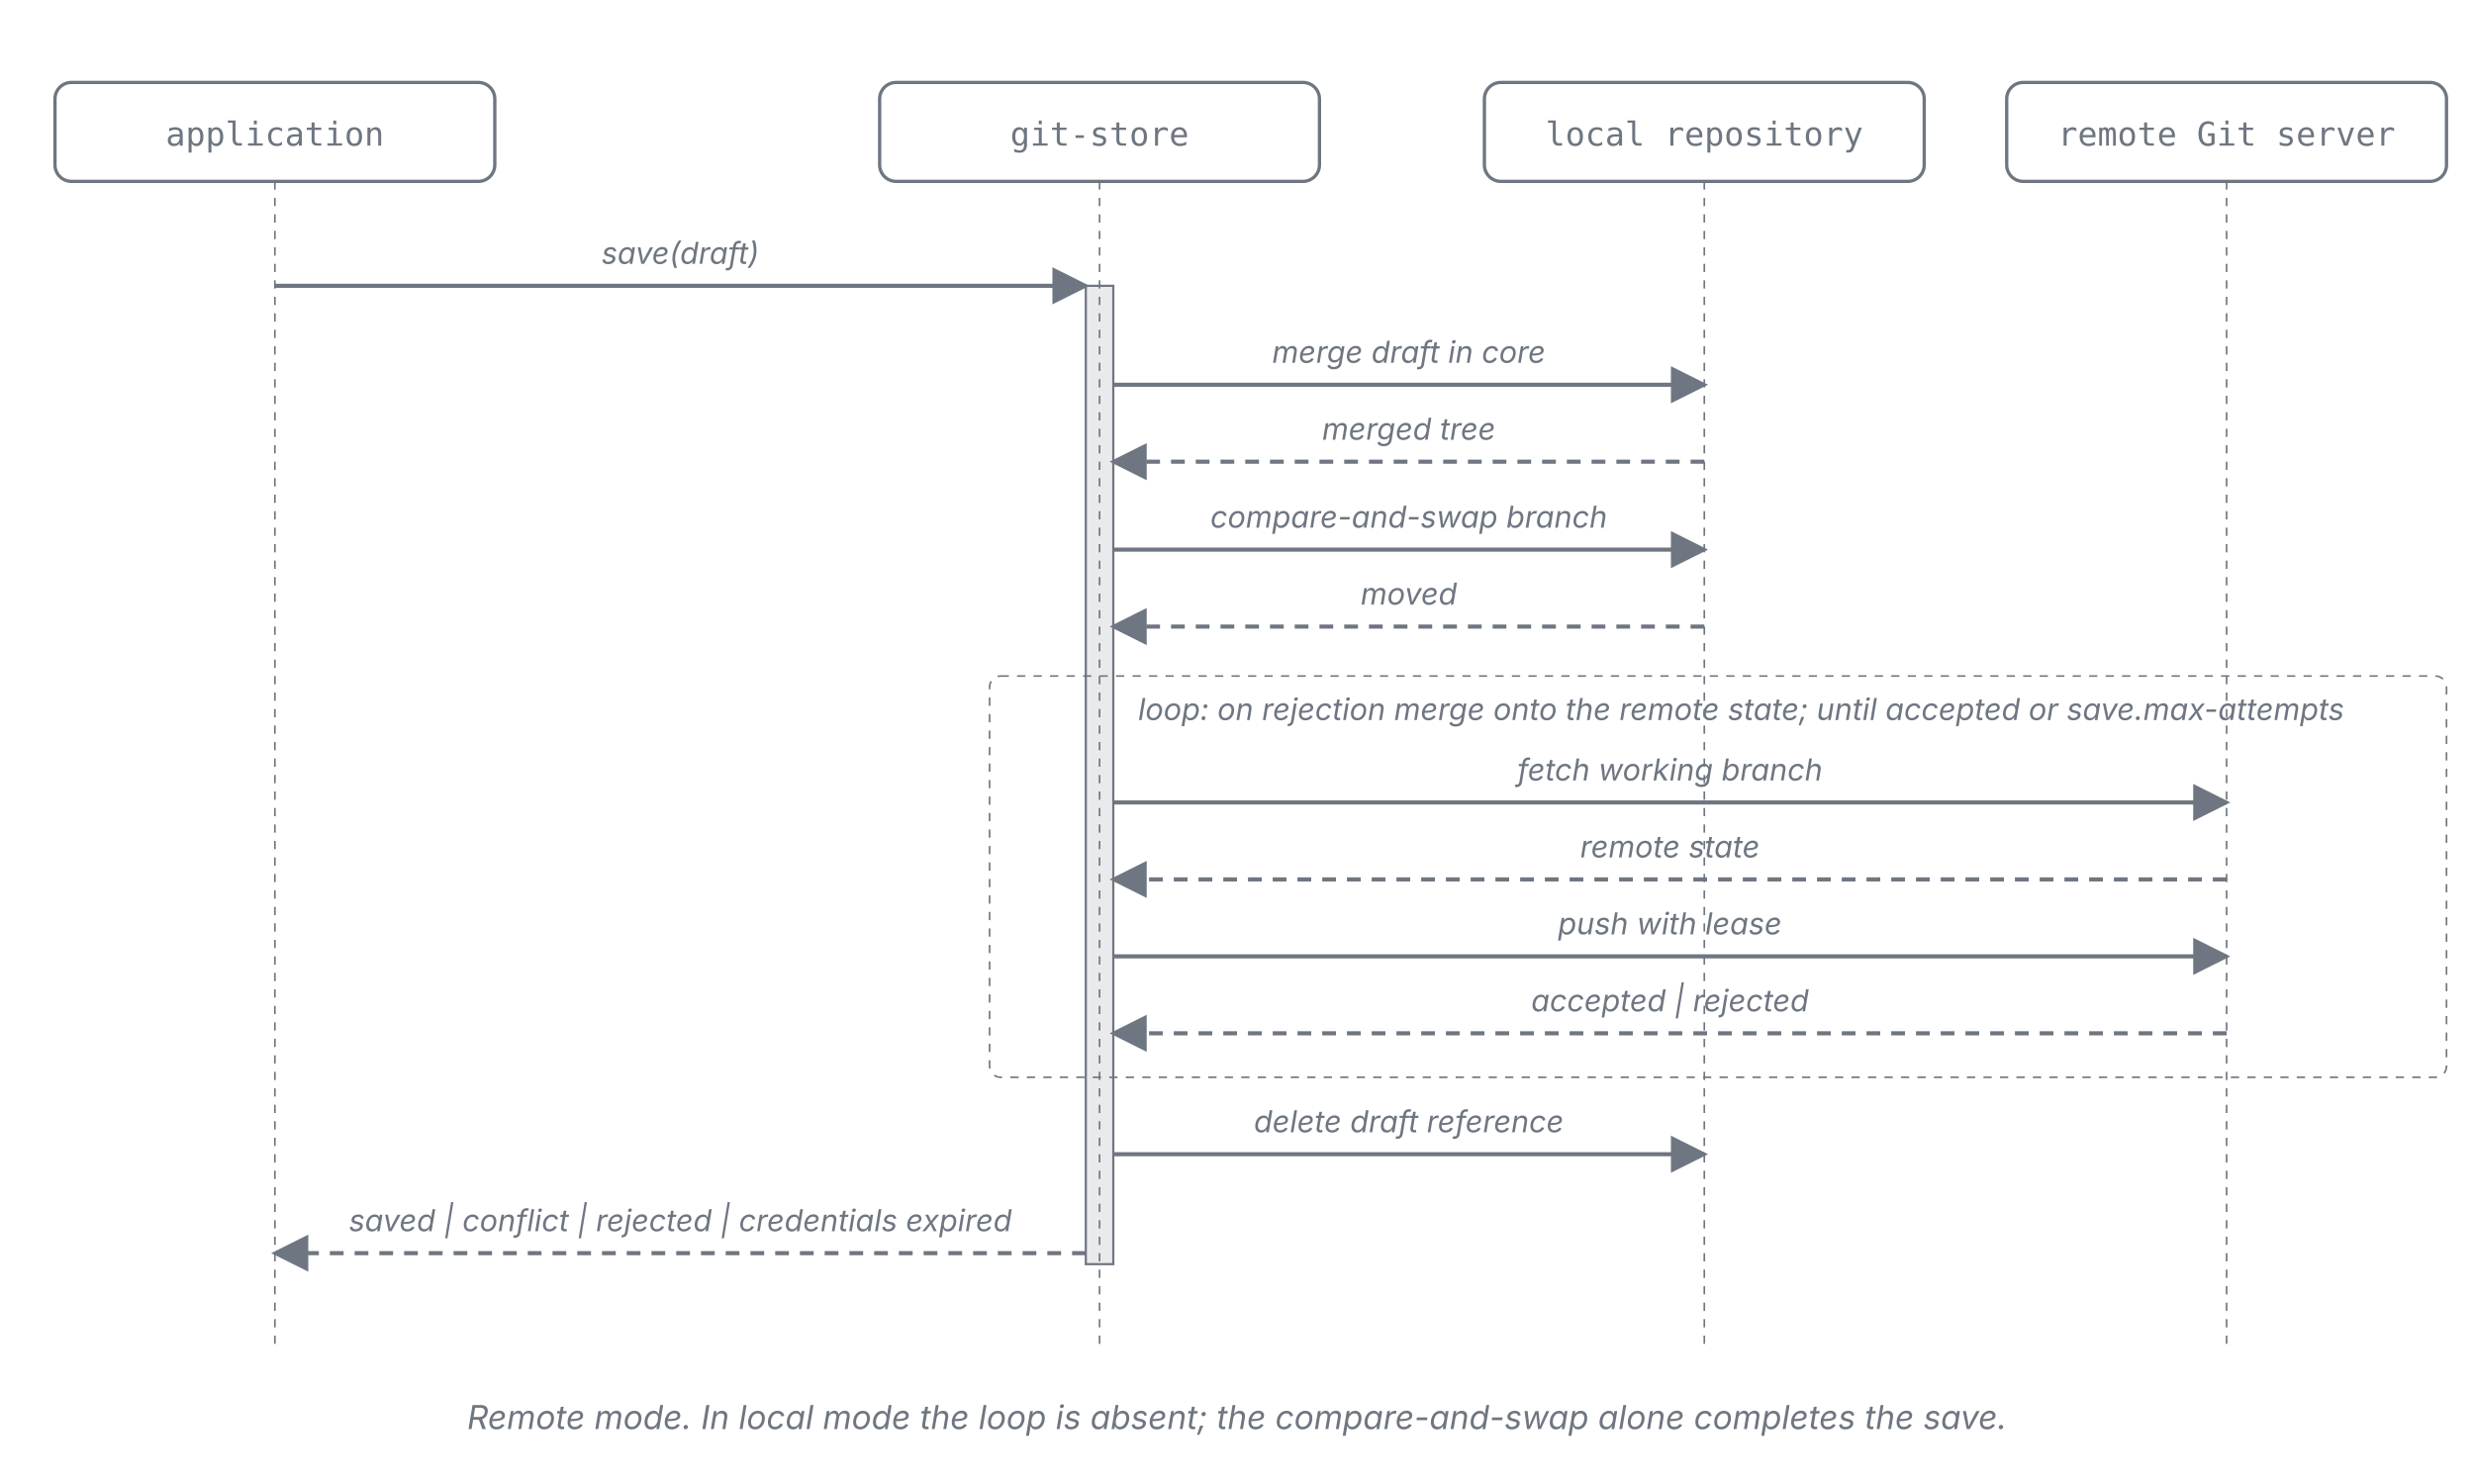
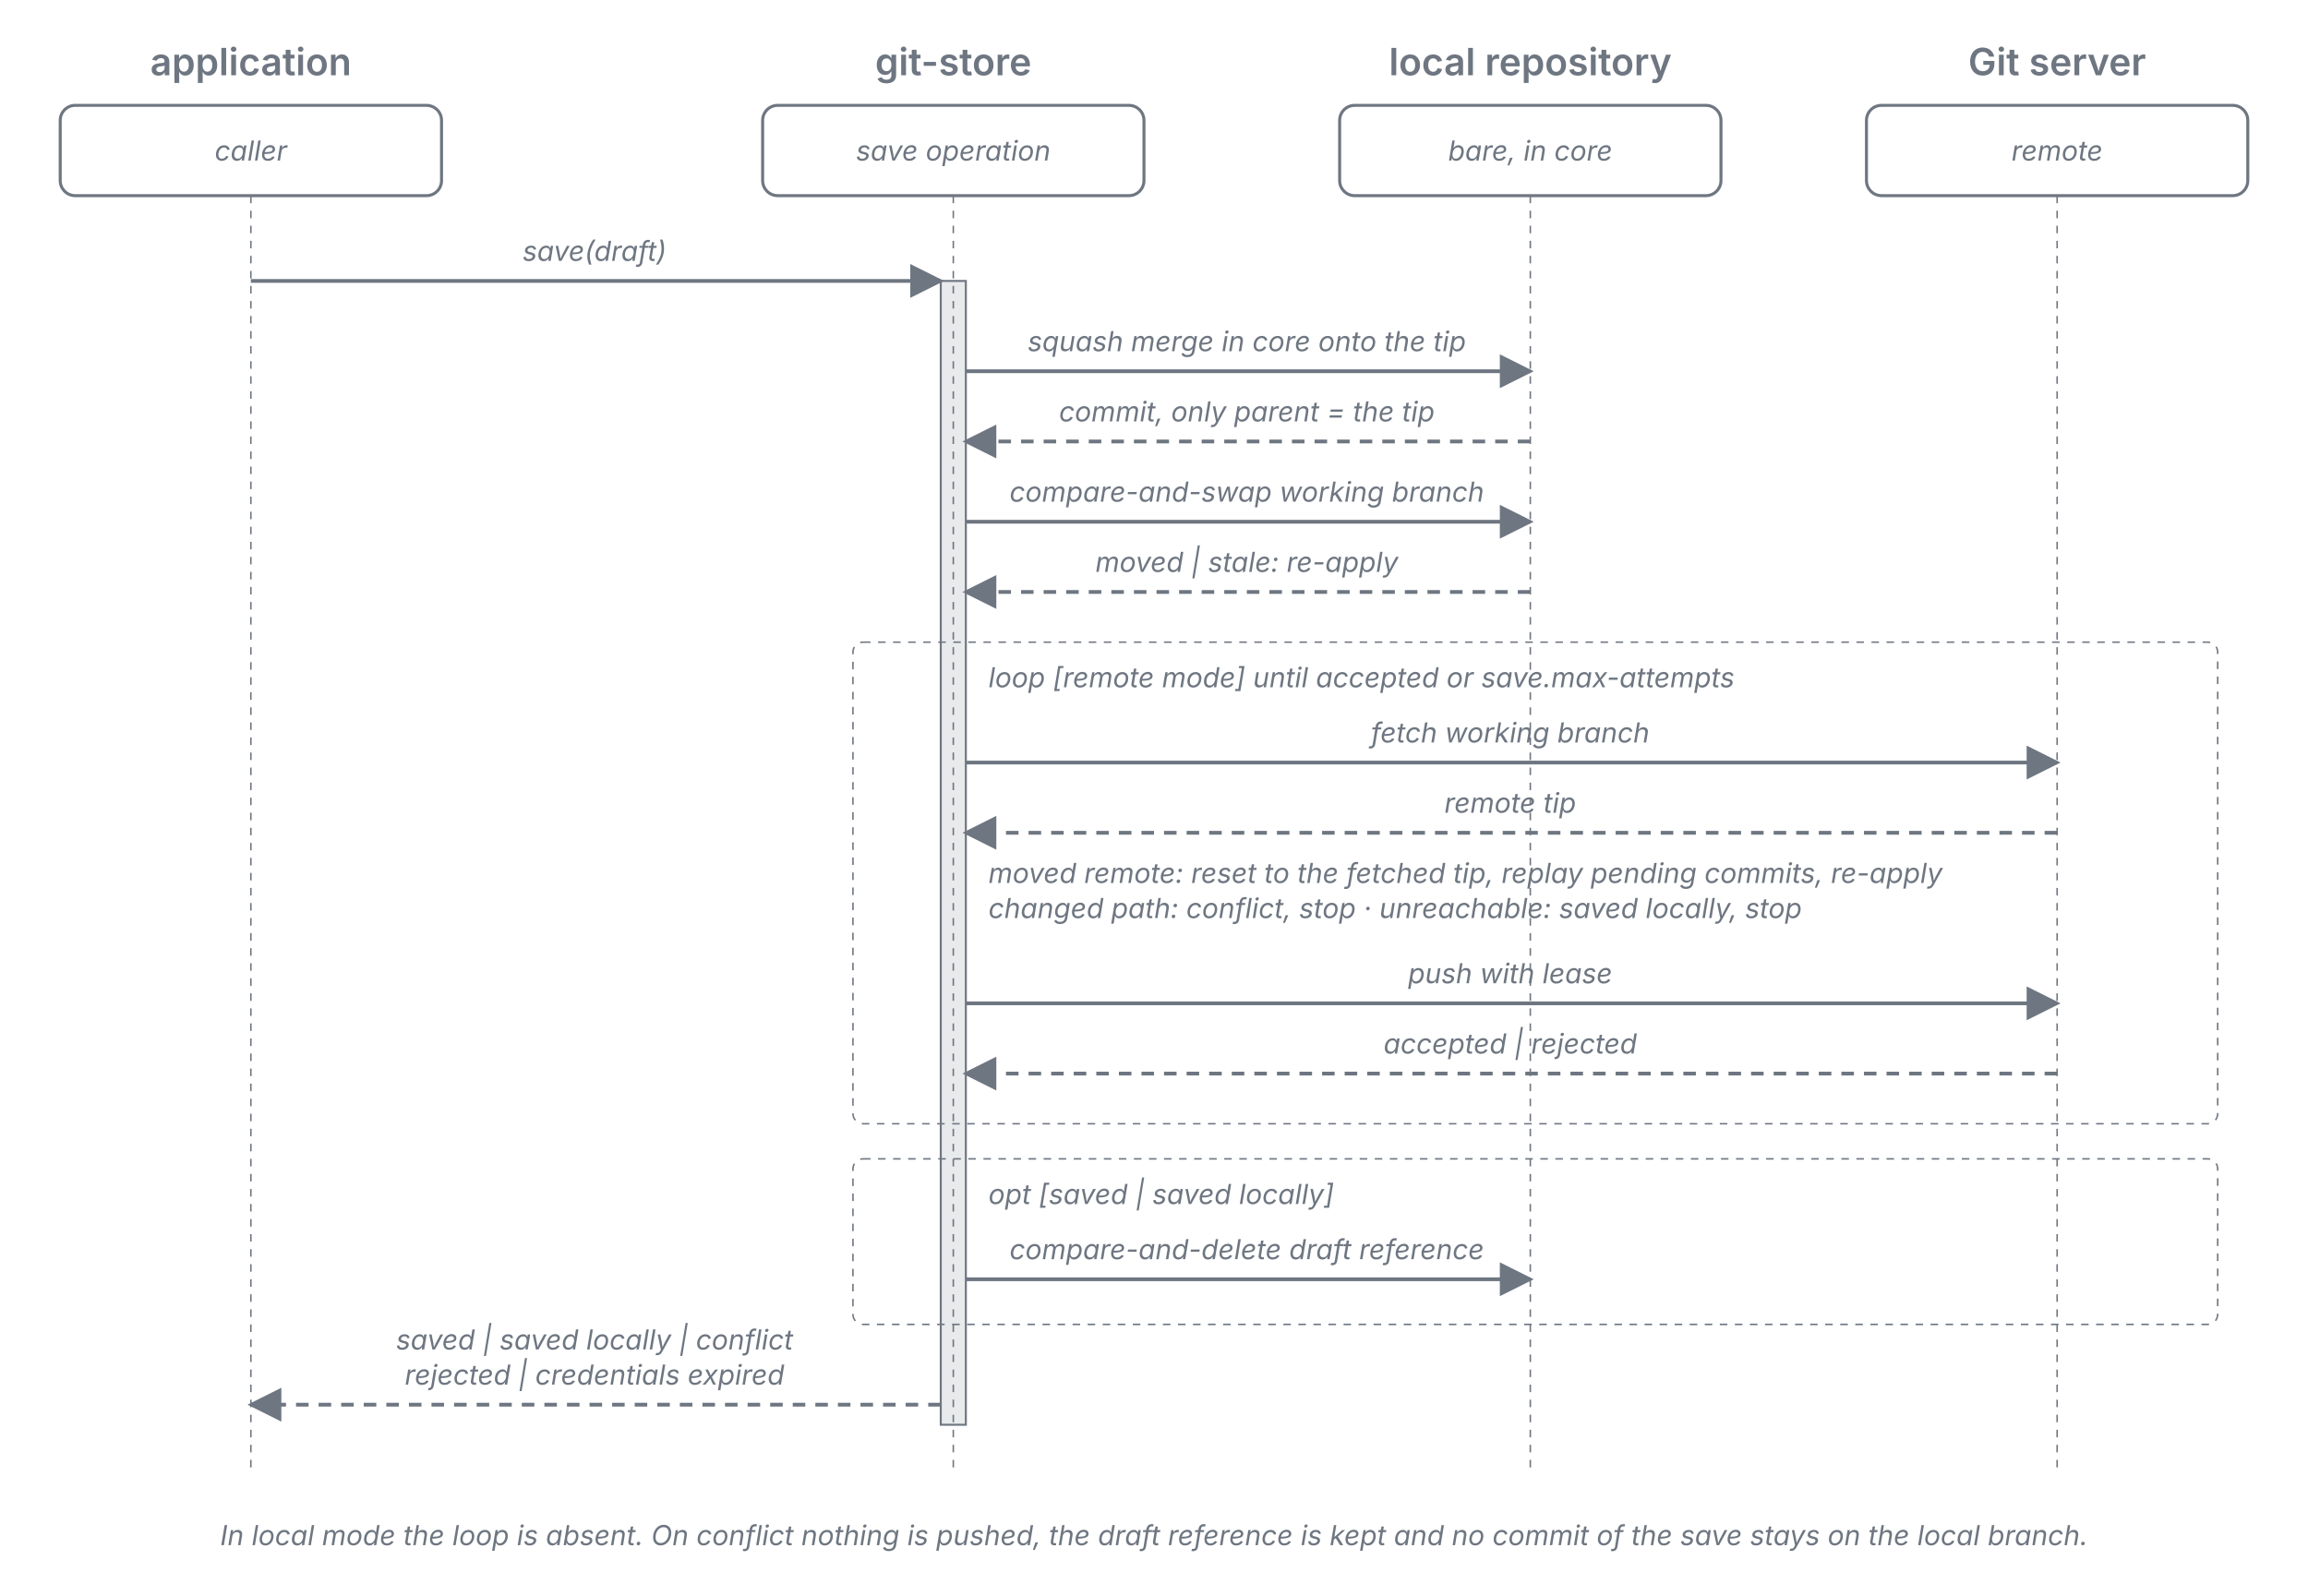
- <svg xmlns="http://www.w3.org/2000/svg" viewBox="0 0 900 540" role="img" aria-labelledby="title desc" font-family="ui-sans-serif, -apple-system, system-ui, 'Segoe UI', sans-serif">
+ <svg xmlns="http://www.w3.org/2000/svg" viewBox="0 0 920 636" role="img" aria-labelledby="title desc" font-family="ui-sans-serif, -apple-system, system-ui, 'Segoe UI', sans-serif">
  <defs>
    <marker id="arrow" viewBox="0 0 10 10" refX="9" refY="5" markerWidth="9" markerHeight="9" orient="auto">
      <path d="M0,0 L10,5 L0,10 z" class="arrow-fill" />
    </marker>
    <style>
-       .hdr        { font-size: 15px; font-weight: 600; fill: #6e7681; text-anchor: middle; }
-       .hdr-l      { font-size: 15px; font-weight: 600; fill: #6e7681; text-anchor: start; }
-       .sub        { font-size: 11px; fill: #6e7681; text-anchor: middle; font-style: italic; }
-       .sub-l      { font-size: 11px; fill: #6e7681; text-anchor: start; font-style: italic; }
-       .item       { font-size: 12px; fill: #6e7681; font-family: ui-monospace, "SF Mono", Menlo, Consolas, monospace; }
-       .item-c     { font-size: 12px; fill: #6e7681; font-family: ui-monospace, "SF Mono", Menlo, Consolas, monospace; text-anchor: middle; }
-       .item-b     { font-size: 12px; fill: #6e7681; font-family: ui-monospace, "SF Mono", Menlo, Consolas, monospace; text-anchor: middle; font-weight: 700; }
-       .lbl        { font-size: 11px; fill: #6e7681; text-anchor: middle; font-style: italic; }
-       .caption    { font-size: 12px; fill: #6e7681; text-anchor: middle; font-style: italic; }
-       .stroke     { stroke: #6e7681; stroke-width: 1.2; fill: none; }
-       .stroke-d   { stroke: #6e7681; stroke-width: 1.2; fill: none; stroke-dasharray: 5 4; }
-       .tint       { stroke: #6e7681; stroke-width: 1.2; fill: #6e7681; fill-opacity: 0.08; }
-       .arrow      { stroke: #6e7681; stroke-width: 1.5; fill: none; }
-       .arrow-ret  { stroke: #6e7681; stroke-width: 1.5; fill: none; stroke-dasharray: 5 4; }
-       .arrow-fill { fill: #6e7681; }
-       .sep        { stroke: #6e7681; stroke-width: 0.6; stroke-dasharray: 3 3; }
-       .activation { stroke: #6e7681; stroke-width: 0.8; fill: #6e7681; fill-opacity: 0.15; }
+       .col-header   { font-size: 15px; font-weight: 600; fill: #6e7681; text-anchor: middle; }
+       .col-sub      { font-size: 11px; fill: #6e7681; text-anchor: middle; font-style: italic; }
+       .arrow-lbl    { font-size: 11px; fill: #6e7681; text-anchor: middle; font-style: italic; }
+       .note-lbl     { font-size: 11px; fill: #6e7681; font-style: italic; }
+       .caption      { font-size: 11px; fill: #6e7681; text-anchor: middle; font-style: italic; }
+       .stroke       { stroke: #6e7681; stroke-width: 1.2; fill: none; }
+       .sep          { stroke: #6e7681; stroke-width: 0.6; stroke-dasharray: 3 3; fill: none; }
+       .arrow        { stroke: #6e7681; stroke-width: 1.5; fill: none; }
+       .arrow-return { stroke: #6e7681; stroke-width: 1.5; fill: none; stroke-dasharray: 5 4; }
+       .arrow-fill   { fill: #6e7681; }
+       .activation   { stroke: #6e7681; stroke-width: 0.8; fill: #6e7681; fill-opacity: 0.15; }
    </style>
  </defs>
-   <rect class="stroke" x="20" y="30" width="160" height="36" rx="6" ry="6" />
-   <text x="100" y="53" class="item-c">application</text>
-   <line class="sep" x1="100" y1="66" x2="100" y2="490" />
-   <rect class="stroke" x="320" y="30" width="160" height="36" rx="6" ry="6" />
-   <text x="400" y="53" class="item-c">git-store</text>
-   <line class="sep" x1="400" y1="66" x2="400" y2="490" />
-   <rect class="stroke" x="540" y="30" width="160" height="36" rx="6" ry="6" />
-   <text x="620" y="53" class="item-c">local repository</text>
-   <line class="sep" x1="620" y1="66" x2="620" y2="490" />
-   <rect class="stroke" x="730" y="30" width="160" height="36" rx="6" ry="6" />
-   <text x="810" y="53" class="item-c">remote Git server</text>
-   <line class="sep" x1="810" y1="66" x2="810" y2="490" />
-   <rect class="activation" x="395" y="104" width="10" height="356" />
-   <line class="arrow" x1="100" y1="104" x2="395" y2="104" marker-end="url(#arrow)" />
-   <text x="247.5" y="96" class="lbl">save(draft)</text>
-   <line class="arrow" x1="405" y1="140" x2="620" y2="140" marker-end="url(#arrow)" />
-   <text x="512.5" y="132" class="lbl">merge draft in core</text>
-   <line class="arrow-ret" x1="620" y1="168" x2="405" y2="168" marker-end="url(#arrow)" />
-   <text x="512.5" y="160" class="lbl">merged tree</text>
-   <line class="arrow" x1="405" y1="200" x2="620" y2="200" marker-end="url(#arrow)" />
-   <text x="512.5" y="192" class="lbl">compare-and-swap branch</text>
-   <line class="arrow-ret" x1="620" y1="228" x2="405" y2="228" marker-end="url(#arrow)" />
-   <text x="512.5" y="220" class="lbl">moved</text>
-   <rect class="sep" x="360" y="246" width="530" height="146" rx="4" ry="4" fill="none" />
-   <text x="414" y="262" class="sub-l">loop: on rejection merge onto the remote state; until accepted or save.max-attempts</text>
-   <line class="arrow" x1="405" y1="292" x2="810" y2="292" marker-end="url(#arrow)" />
-   <text x="607.5" y="284" class="lbl">fetch working branch</text>
-   <line class="arrow-ret" x1="810" y1="320" x2="405" y2="320" marker-end="url(#arrow)" />
-   <text x="607.5" y="312" class="lbl">remote state</text>
-   <line class="arrow" x1="405" y1="348" x2="810" y2="348" marker-end="url(#arrow)" />
-   <text x="607.5" y="340" class="lbl">push with lease</text>
-   <line class="arrow-ret" x1="810" y1="376" x2="405" y2="376" marker-end="url(#arrow)" />
-   <text x="607.5" y="368" class="lbl">accepted | rejected</text>
-   <line class="arrow" x1="405" y1="420" x2="620" y2="420" marker-end="url(#arrow)" />
-   <text x="512.5" y="412" class="lbl">delete draft reference</text>
-   <line class="arrow-ret" x1="395" y1="456" x2="100" y2="456" marker-end="url(#arrow)" />
-   <text x="247.5" y="448" class="lbl">saved | conflict | rejected | credentials expired</text>
-   <text x="450" y="520" class="caption">Remote mode. In local mode the loop is absent; the compare-and-swap alone completes the save.</text>
+   <text x="100" y="30" class="col-header">application</text>
+   <rect class="stroke" x="24" y="42" width="152" height="36" rx="6" />
+   <text x="100" y="64" class="col-sub">caller</text>
+   <line class="sep" x1="100" y1="78" x2="100" y2="588" />
+   <text x="380" y="30" class="col-header">git-store</text>
+   <rect class="stroke" x="304" y="42" width="152" height="36" rx="6" />
+   <text x="380" y="64" class="col-sub">save operation</text>
+   <line class="sep" x1="380" y1="78" x2="380" y2="588" />
+   <text x="610" y="30" class="col-header">local repository</text>
+   <rect class="stroke" x="534" y="42" width="152" height="36" rx="6" />
+   <text x="610" y="64" class="col-sub">bare, in core</text>
+   <line class="sep" x1="610" y1="78" x2="610" y2="588" />
+   <text x="820" y="30" class="col-header">Git server</text>
+   <rect class="stroke" x="744" y="42" width="152" height="36" rx="6" />
+   <text x="820" y="64" class="col-sub">remote</text>
+   <line class="sep" x1="820" y1="78" x2="820" y2="588" />
+   <rect class="activation" x="375" y="112" width="10" height="456" />
+   <line class="arrow" x1="100" y1="112" x2="375" y2="112" marker-end="url(#arrow)" />
+   <text x="237" y="104" class="arrow-lbl">save(draft)</text>
+   <line class="arrow" x1="385" y1="148" x2="610" y2="148" marker-end="url(#arrow)" />
+   <text x="497" y="140" class="arrow-lbl">squash merge in core onto the tip</text>
+   <line class="arrow-return" x1="610" y1="176" x2="385" y2="176" marker-end="url(#arrow)" />
+   <text x="497" y="168" class="arrow-lbl">commit, only parent = the tip</text>
+   <line class="arrow" x1="385" y1="208" x2="610" y2="208" marker-end="url(#arrow)" />
+   <text x="497" y="200" class="arrow-lbl">compare-and-swap working branch</text>
+   <line class="arrow-return" x1="610" y1="236" x2="385" y2="236" marker-end="url(#arrow)" />
+   <text x="497" y="228" class="arrow-lbl">moved | stale: re-apply</text>
+   <rect class="sep" x="340" y="256" width="544" height="192" rx="4" ry="4" />
+   <text x="394" y="274" class="note-lbl">loop [remote mode] until accepted or save.max-attempts</text>
+   <line class="arrow" x1="385" y1="304" x2="820" y2="304" marker-end="url(#arrow)" />
+   <text x="602" y="296" class="arrow-lbl">fetch working branch</text>
+   <line class="arrow-return" x1="820" y1="332" x2="385" y2="332" marker-end="url(#arrow)" />
+   <text x="602" y="324" class="arrow-lbl">remote tip</text>
+   <text x="394" y="352" class="note-lbl">moved remote: reset to the fetched tip, replay pending commits, re-apply</text>
+   <text x="394" y="366" class="note-lbl">changed path: conflict, stop · unreachable: saved locally, stop</text>
+   <line class="arrow" x1="385" y1="400" x2="820" y2="400" marker-end="url(#arrow)" />
+   <text x="602" y="392" class="arrow-lbl">push with lease</text>
+   <line class="arrow-return" x1="820" y1="428" x2="385" y2="428" marker-end="url(#arrow)" />
+   <text x="602" y="420" class="arrow-lbl">accepted | rejected</text>
+   <rect class="sep" x="340" y="462" width="544" height="66" rx="4" ry="4" />
+   <text x="394" y="480" class="note-lbl">opt [saved | saved locally]</text>
+   <line class="arrow" x1="385" y1="510" x2="610" y2="510" marker-end="url(#arrow)" />
+   <text x="497" y="502" class="arrow-lbl">compare-and-delete draft reference</text>
+   <line class="arrow-return" x1="375" y1="560" x2="100" y2="560" marker-end="url(#arrow)" />
+   <text x="237" y="538" class="arrow-lbl">saved | saved locally | conflict</text>
+   <text x="237" y="552" class="arrow-lbl">rejected | credentials expired</text>
+   <text x="460" y="616" class="caption">In local mode the loop is absent. On conflict nothing is pushed, the draft reference is kept and no commit of the save stays on the local branch.</text>
</svg>
